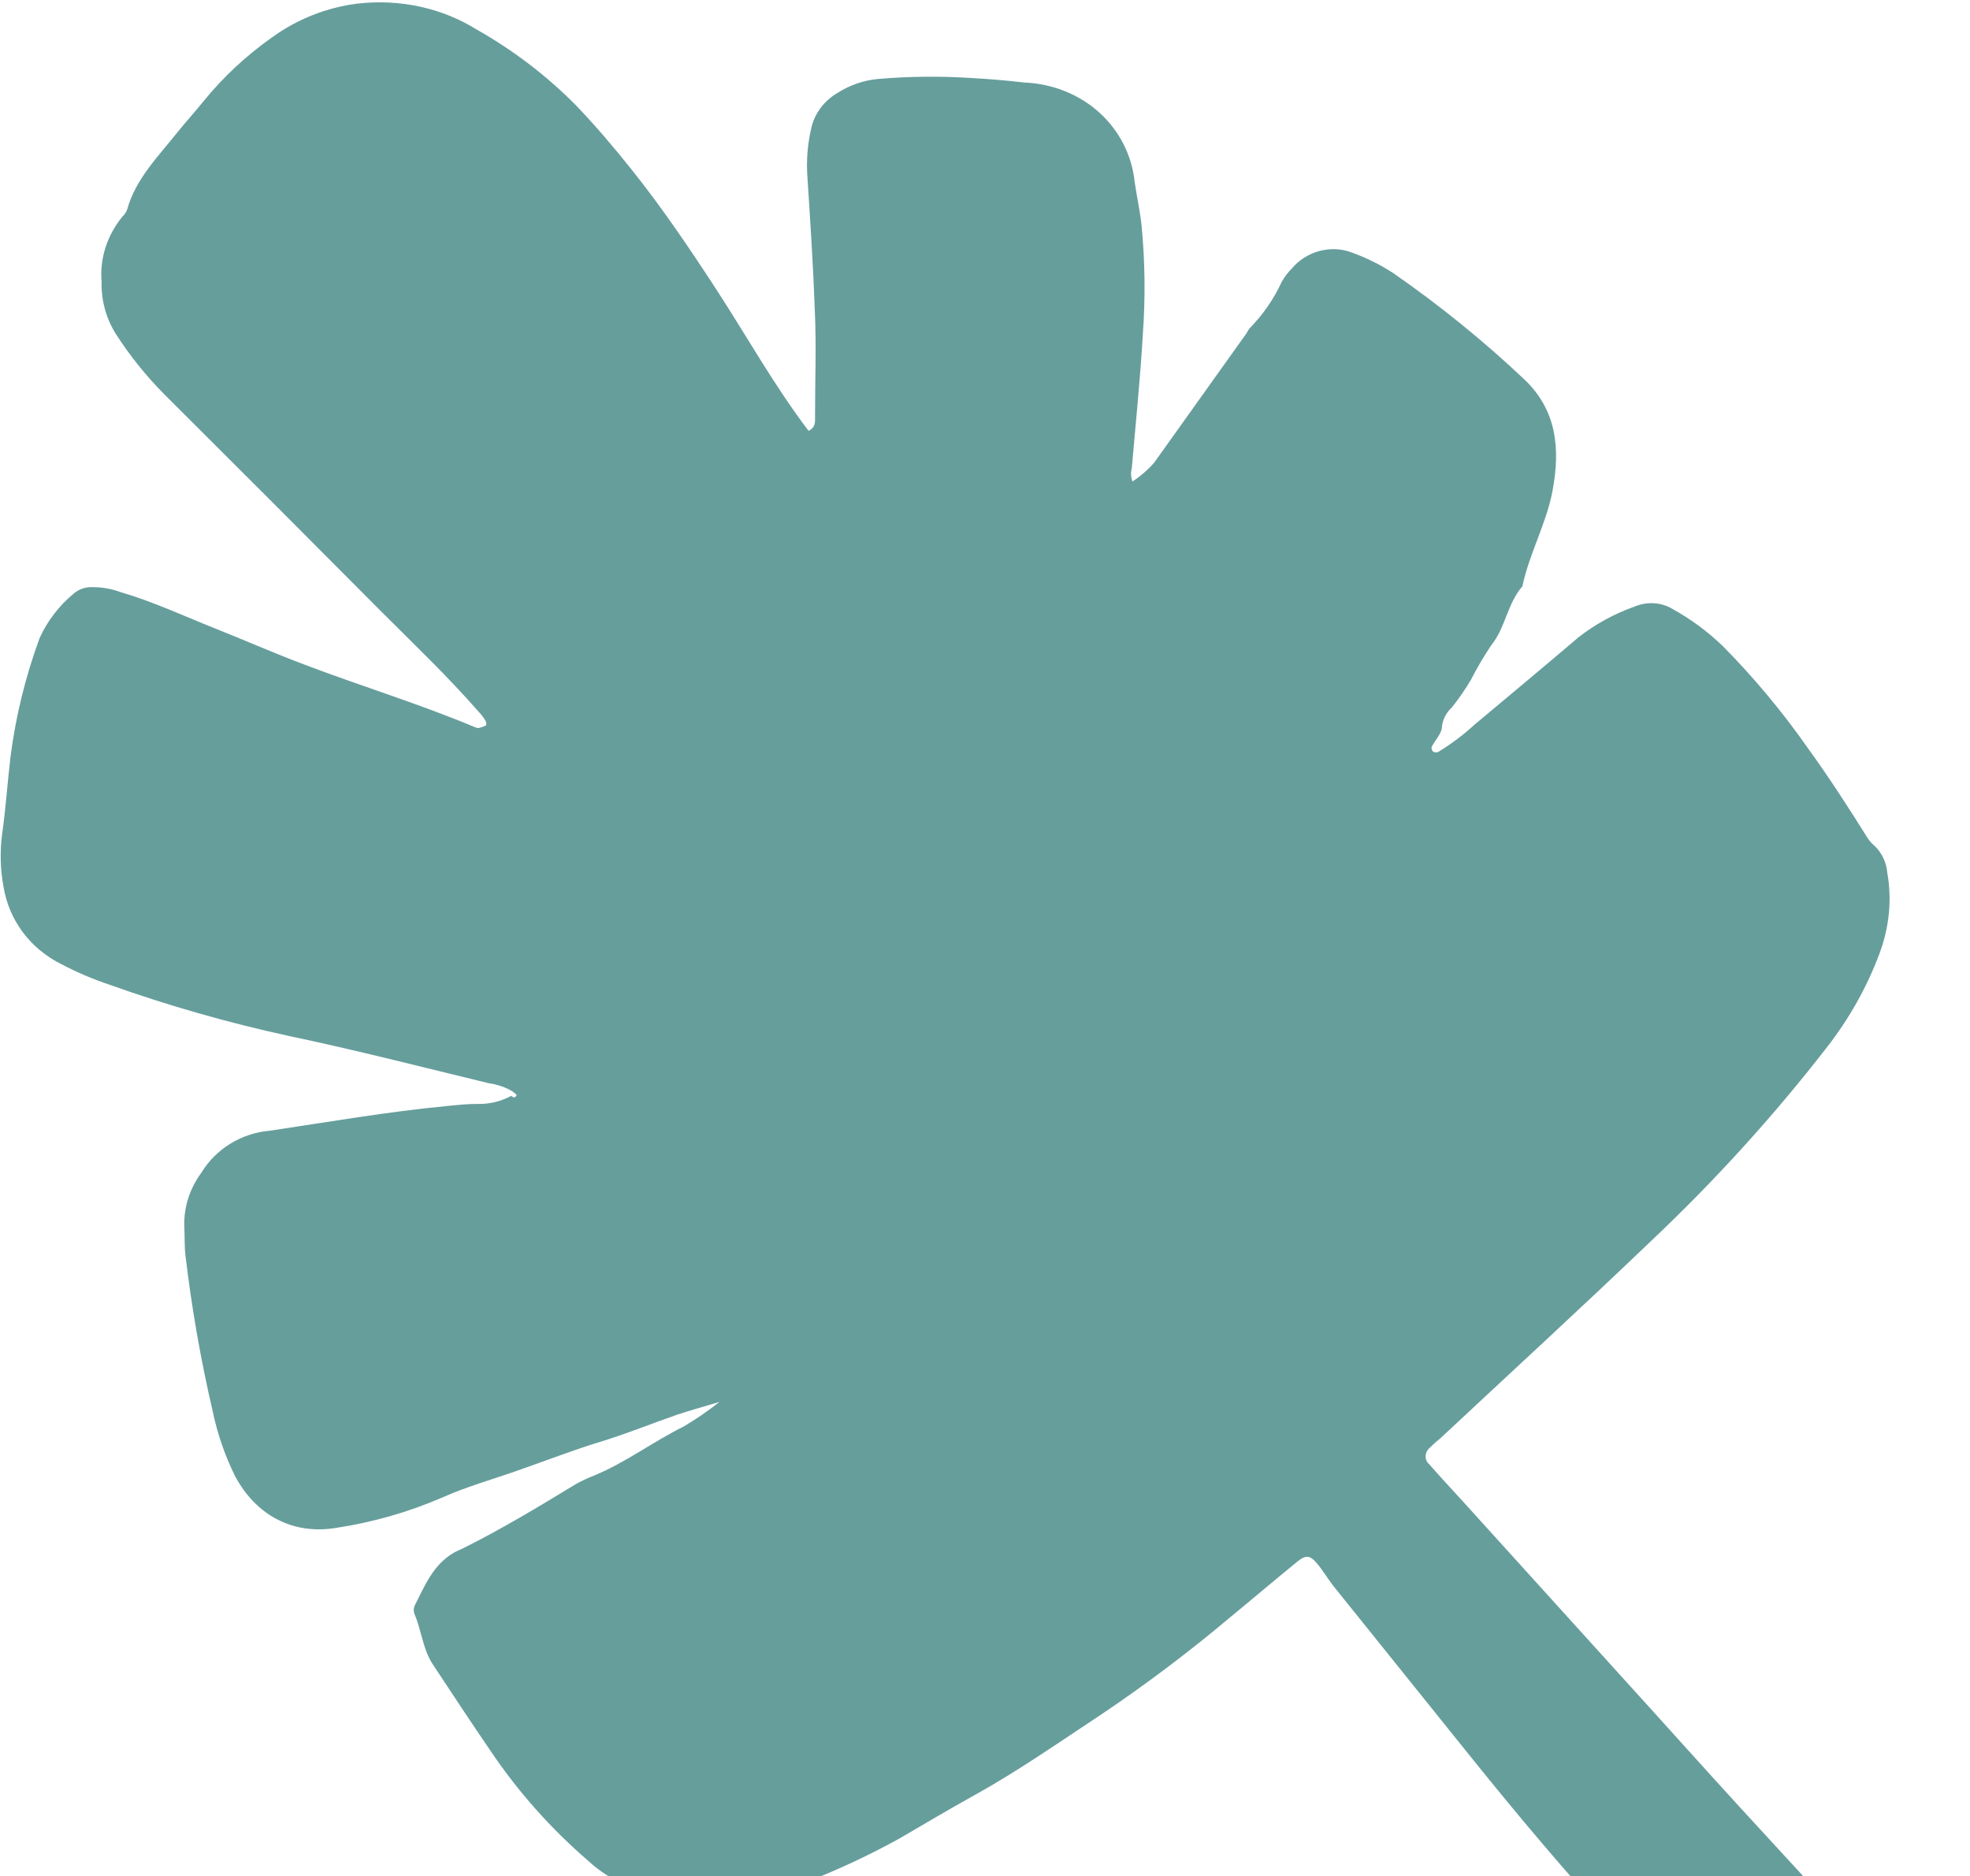
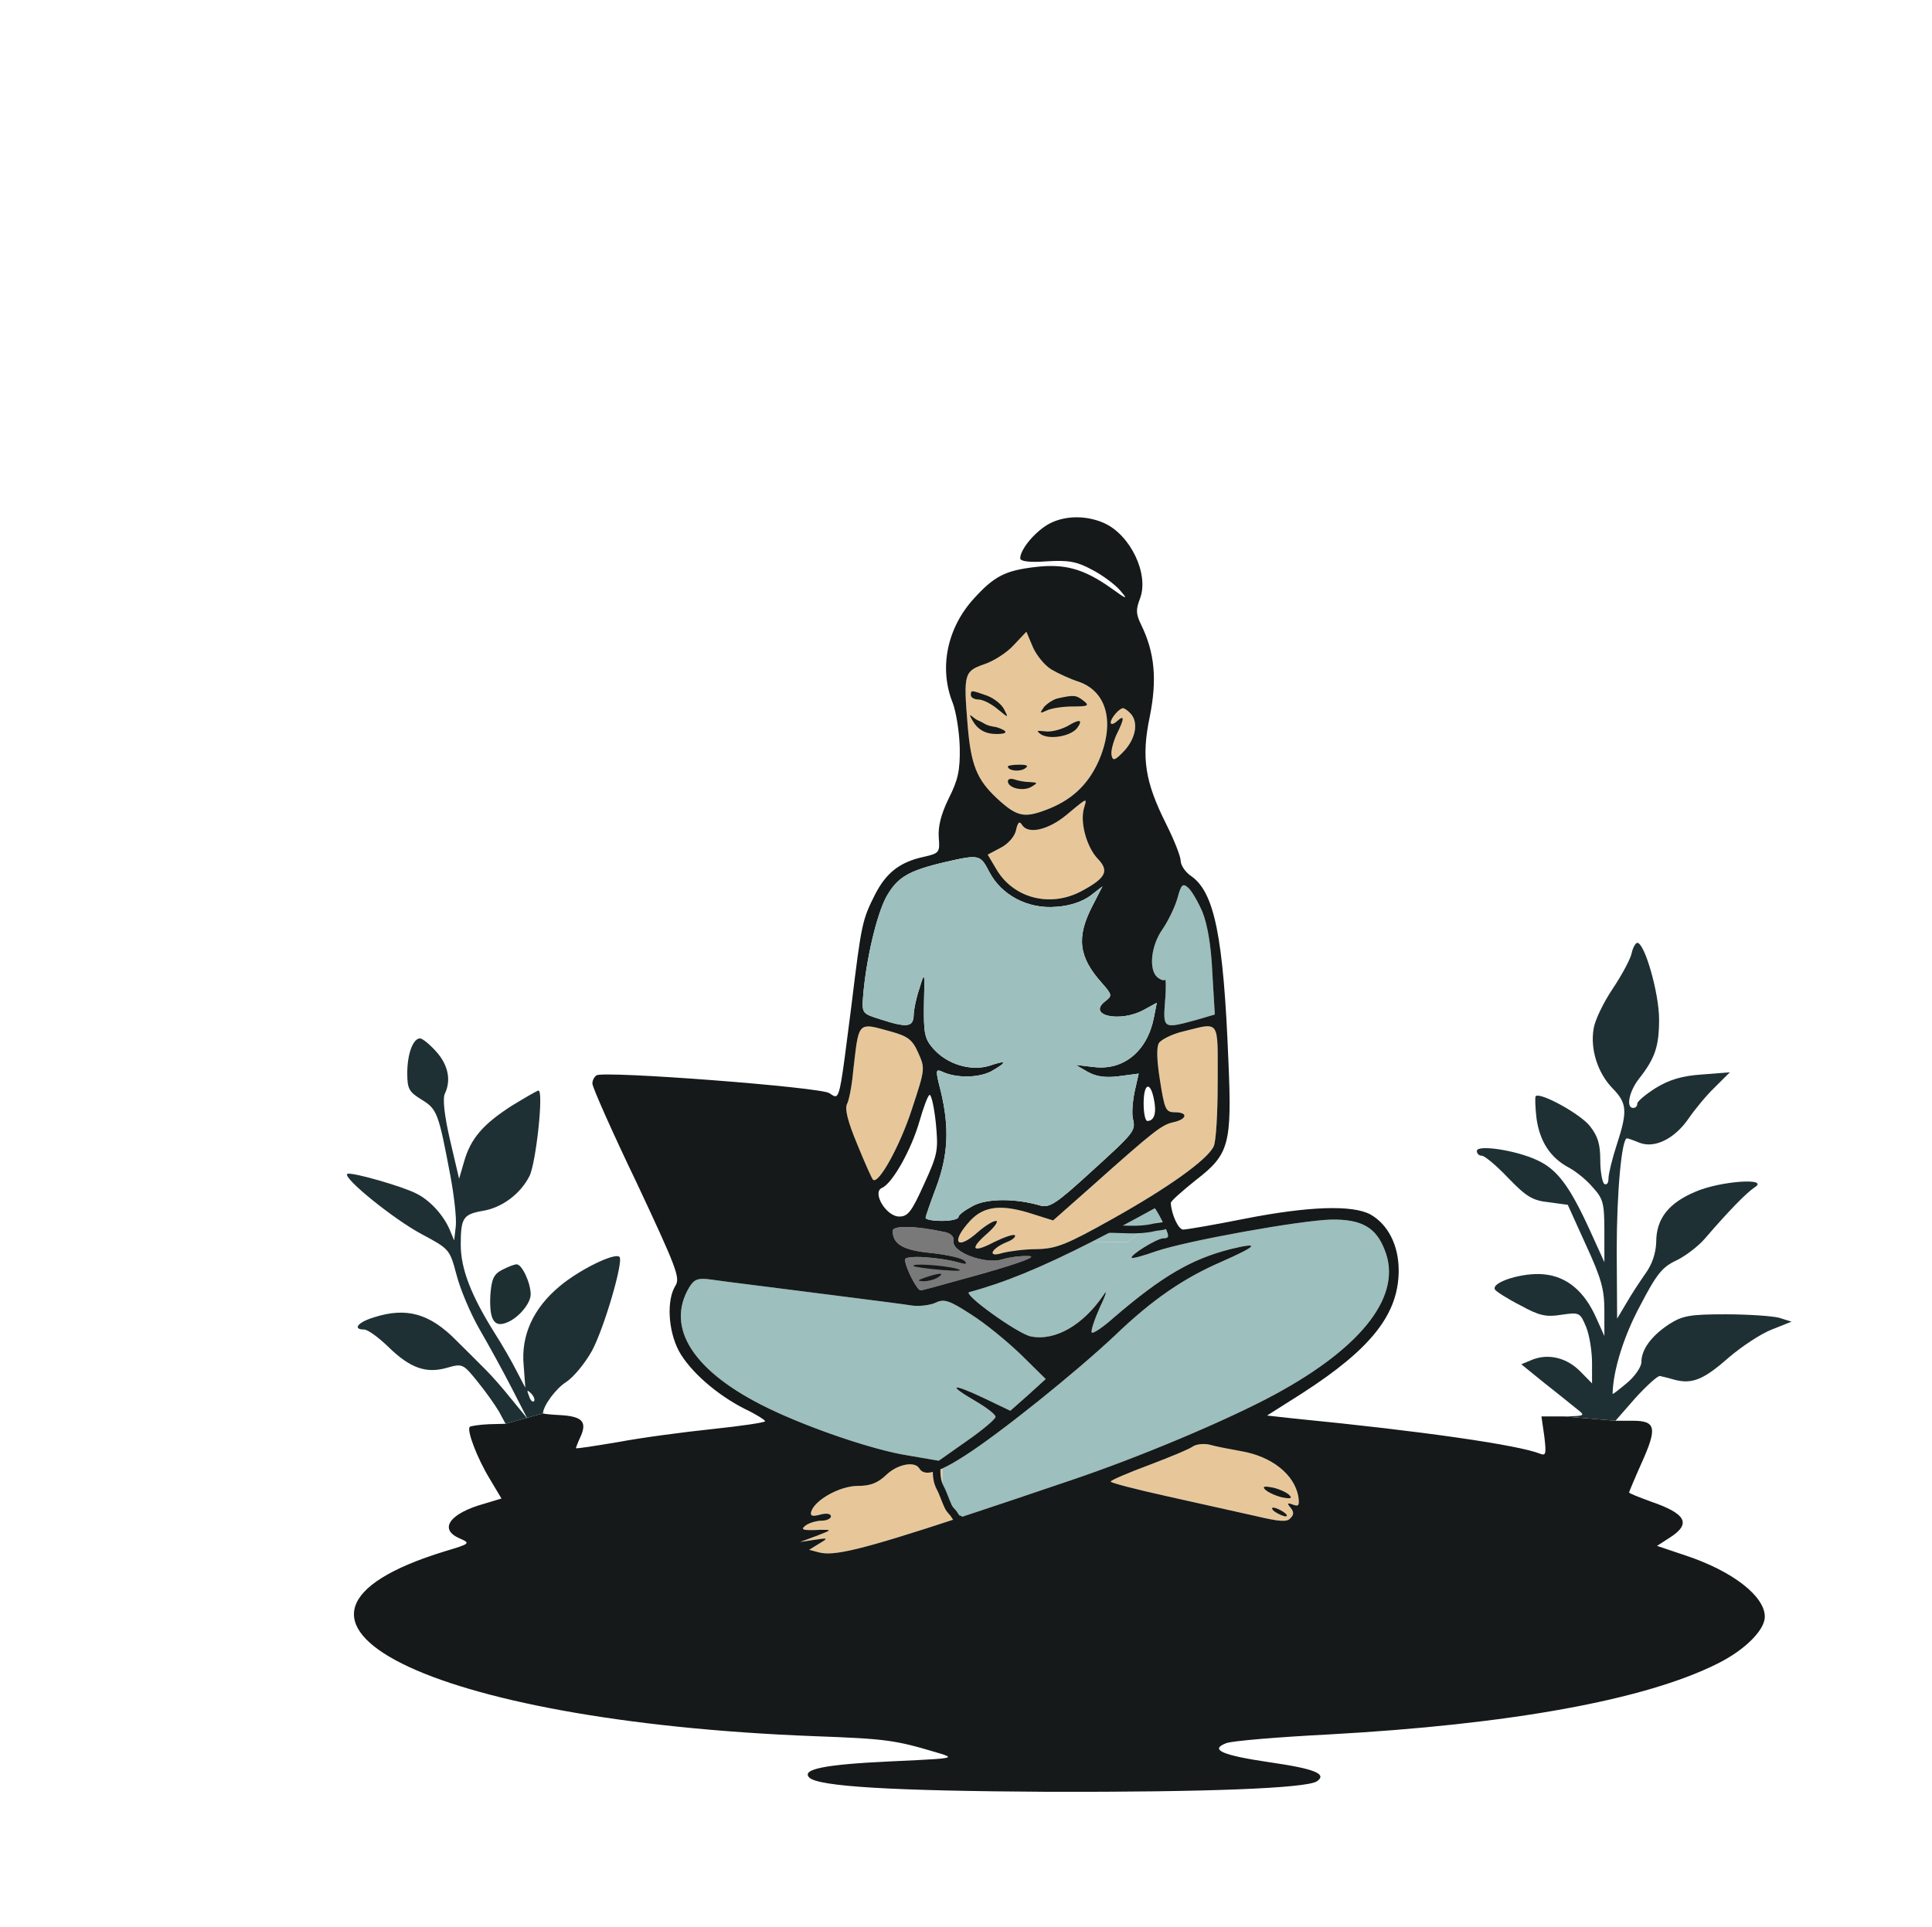
- <svg xmlns="http://www.w3.org/2000/svg" width="691" height="658" viewBox="0 0 691 658" fill="none">
-   <path d="M179.819 382.89C177.298 381.41 174.472 380.431 171.498 380.009C148.1 374.359 124.812 368.343 101.238 363.403C79.877 358.746 58.929 352.759 38.523 345.481C32.609 343.51 26.899 341.072 21.451 338.191C16.065 335.509 11.448 331.668 7.944 326.951C4.441 322.235 2.139 316.765 1.213 310.949C0.121 305.019 -0.048 298.92 0.71 292.846C2.042 283.633 2.614 274.355 3.716 265.249C5.526 251.209 8.94 237.319 13.897 223.828C16.605 217.829 20.736 212.456 25.948 208.151C26.86 207.392 27.913 206.808 29.044 206.434C30.175 206.06 31.36 205.903 32.53 205.974C35.897 205.99 39.201 206.58 42.289 207.713C53.689 211.044 64.277 216.011 75.192 220.354C86.108 224.697 96.184 229.17 106.959 233.212C126.785 240.736 147.116 246.926 166.767 255.161C167.065 255.293 167.388 255.373 167.721 255.398C168.667 255.23 169.587 254.924 170.45 254.492C170.682 254.384 170.59 253.222 170.257 252.748C169.602 251.685 168.837 250.69 167.972 249.779C157.091 237.299 145.069 225.875 133.357 214.149C108.195 188.817 82.975 163.565 57.699 138.392C51.191 131.842 45.425 124.648 40.486 116.917C37.147 111.502 35.471 105.235 35.641 98.795C34.936 90.749 37.545 82.584 42.919 76.017C43.643 75.31 44.212 74.474 44.589 73.562C47.516 62.819 55.481 54.915 62.291 46.345C65.219 42.727 68.34 39.282 71.268 35.664C78.211 27.095 86.377 19.476 95.505 13.05C104.324 6.672 114.655 2.599 125.407 1.261C140.272 -0.431 155.016 2.776 167.176 10.346C180.11 17.66 191.868 26.646 202.139 37.065C209.064 44.316 215.434 51.825 221.527 59.464C232.201 72.827 241.773 86.965 251.088 101.275C261.937 117.909 271.551 135.276 283.613 151.134C286.202 149.928 285.874 147.776 285.886 145.989C285.874 133.892 286.365 121.664 285.832 109.653C285.273 93.724 284.237 77.86 283.202 61.996C282.793 56.31 283.256 50.553 284.577 44.904C285.132 42.402 286.235 40.013 287.81 37.896C289.385 35.78 291.397 33.984 293.712 32.629C298.023 29.86 302.948 28.161 308.012 27.693C318.743 26.788 329.486 26.668 340.146 27.333C346.495 27.675 352.812 28.188 359.183 28.939C369.155 29.346 378.48 33.062 385.563 39.45C392.647 45.839 397.049 54.504 398.018 63.964C398.73 68.872 399.859 73.951 400.406 78.988C401.634 91.629 401.79 104.399 400.873 117.175C399.962 132.847 398.349 148.583 396.987 164.254C396.569 165.819 396.658 167.441 397.241 168.903C400.059 167.051 402.609 164.839 404.815 162.335L437.256 116.878C437.545 116.277 437.902 115.707 438.32 115.177C443.023 110.374 446.834 104.854 449.575 98.876C450.509 97.202 451.681 95.651 453.054 94.268C455.545 91.278 458.951 89.098 462.751 88.066C466.55 87.034 470.531 87.204 474.082 88.553C479.269 90.418 484.182 92.857 488.725 95.822C505.101 107.186 520.53 119.71 534.892 133.298C546.157 144.185 547.286 157.595 544.569 172.17C542.433 183.644 536.387 194.216 534.006 205.648C528.634 211.871 528.118 220.18 522.965 226.512C520.385 230.379 518.039 234.377 515.94 238.483C513.941 241.866 511.696 245.119 509.222 248.216C507.233 250.049 506.001 252.494 505.773 255.063C505.665 257.367 503.398 259.628 502.185 261.975C502.113 262.267 502.114 262.568 502.188 262.852C502.262 263.137 502.406 263.397 502.61 263.611C502.856 263.79 503.149 263.904 503.462 263.942C503.775 263.979 504.097 263.939 504.398 263.825C509.013 261.026 513.33 257.785 517.279 254.154C529.423 243.988 541.587 233.865 553.67 223.569C559.551 218.983 566.158 215.353 573.205 212.84C575.396 211.903 577.765 211.483 580.104 211.617C582.443 211.751 584.68 212.435 586.618 213.608C593.146 217.22 599.119 221.637 604.394 226.753C615.337 237.841 625.292 249.792 634.164 262.493C641.593 272.757 648.442 283.345 655.125 294.061C655.827 295.108 656.682 296.049 657.667 296.858C660.174 299.339 661.692 302.597 661.98 306.112C663.658 315.538 662.706 325.355 659.216 334.593C654.845 346.303 648.62 357.39 640.767 367.45C622.104 391.513 601.513 414.199 579.195 435.286C554.922 458.546 530.044 481.354 505.471 504.334C504.192 505.454 502.873 506.488 501.701 507.715C501.221 508.08 500.825 508.536 500.541 509.052C500.257 509.569 500.092 510.133 500.057 510.703C500.023 511.274 500.12 511.838 500.341 512.356C500.563 512.874 500.903 513.332 501.339 513.7C505.312 518.24 509.45 522.651 513.496 527.105C532.499 548.076 551.481 569.04 570.441 589.997C583.828 604.715 597.264 619.776 610.784 634.537C634.604 660.529 658.563 686.456 682.429 712.427C683.533 713.589 684.519 714.858 685.637 716.171C689.942 720.818 693.677 725.574 687.844 732.013C687.651 740.171 681.777 743.747 674.821 746.57C670.521 748.574 666.175 750.6 661.876 752.604C658.175 754.392 654.07 755.148 650.054 754.779C646.039 754.411 642.284 752.934 639.242 750.527C635.592 747.922 632.13 745.09 628.876 742.05C615.369 728.122 601.965 714.094 588.664 699.965C578.671 689.271 568.89 678.427 559.154 667.561C543.45 650.046 528.451 631.993 513.802 613.725C498.528 594.717 483.211 575.66 467.852 556.552C465.688 553.841 463.972 550.763 461.689 548.16C459.407 545.556 457.95 545.45 454.977 547.884C447.144 554.259 439.411 560.85 431.598 567.268C417.147 579.44 402.021 590.846 386.295 601.43C371.613 611.102 357.245 621.205 341.725 629.801C332.779 634.756 323.975 640.013 315.387 645.011C304.673 650.922 293.564 656.1 282.148 660.504C274.482 664.228 266.139 666.327 257.72 666.651C247.06 666.428 236.491 665.324 226.131 663.351C218.709 661.565 211.978 658.001 206.556 652.985C193.208 641.509 181.543 628.371 171.844 613.888C165.092 603.99 158.439 593.94 151.871 583.955C148.305 578.597 147.869 571.989 145.326 566.049C145.015 565.158 145.055 564.173 145.438 563.272C148.98 556.382 151.863 548.804 159.534 544.495C160.458 544.064 161.383 543.633 162.307 543.202C176.016 536.393 189.183 528.422 202.026 520.602C204.095 519.455 206.243 518.453 208.452 517.607C219.491 513.038 229.041 505.758 239.831 500.414C244.202 497.823 248.389 494.943 252.359 491.798C245.948 493.738 241.585 494.881 237.316 496.347C228.362 499.472 219.517 503.072 210.495 505.81C201.473 508.548 191.12 512.535 181.683 515.833C172.842 518.959 163.72 521.481 155.014 525.382C143.158 530.488 130.712 534.051 118.025 535.969C102.37 538.603 89.534 531.225 82.38 517.689C78.861 510.527 76.255 502.95 74.615 495.112C70.449 477.217 67.272 459.077 65.096 440.764C64.616 437.32 64.864 433.746 64.635 430.237C64.425 423.56 66.562 416.885 70.707 411.27C73.207 407.185 76.705 403.708 80.883 401.156C85.061 398.605 89.786 397.06 94.625 396.664C115.301 393.576 135.916 389.993 156.71 388.003C160.421 387.635 164.113 387.224 167.621 387.265C171.655 387.361 175.699 386.383 179.303 384.44C180.041 384.934 180.732 385.451 181.215 384.073L179.819 382.89Z" fill="#669E9C" />
+ <svg xmlns="http://www.w3.org/2000/svg" width="765" height="763" viewBox="0 0 765 763" fill="none">
+   <path d="M476.129 361.176C478.084 366.166 479.55 374.253 480.039 385.265L481.016 401.784L473.36 404.021C460.655 407.462 460.492 407.462 461.306 396.622C461.795 391.46 461.632 387.502 461.306 388.019C460.818 388.535 459.514 388.019 458.211 386.986C454.791 383.889 455.768 374.597 460.166 368.23C462.446 364.961 465.216 359.283 466.193 355.841C467.659 350.335 468.311 349.647 470.428 351.54C471.731 352.572 474.338 357.046 476.129 361.176Z" fill="#9DBFBE" />
+   <path d="M416.348 265.16C418.955 266.709 423.841 268.946 427.099 269.978C438.502 273.936 441.596 286.497 434.918 301.639C430.683 310.931 424.167 317.126 413.742 320.911C405.435 324.008 402.503 323.32 394.847 316.265C386.702 308.694 384.422 302.844 383.119 286.841C381.49 266.881 381.816 265.849 389.634 263.096C393.381 261.891 398.756 258.45 401.362 255.524L406.412 250.19L409.018 256.385C410.484 259.654 413.742 263.612 416.348 265.16Z" fill="#E7C79A" />
+   <path d="M429.217 320.051C427.588 325.557 430.194 335.193 434.429 339.839C439.316 344.829 438.176 347.582 428.239 352.916C415.697 359.627 401.037 355.669 394.358 343.969L391.1 338.462L396.313 335.709C399.245 334.161 401.851 331.235 402.34 328.654C402.991 325.729 403.643 325.041 404.62 326.589C406.901 330.547 414.882 328.826 422.212 322.804C422.556 322.518 422.884 322.244 423.2 321.981C427.671 318.254 429.393 316.818 429.787 317.152C430.034 317.361 429.759 318.265 429.313 319.735C429.281 319.838 429.249 319.943 429.217 320.051Z" fill="#E7C79A" />
+   <path d="M447.623 282.539C450.881 285.981 449.741 292.347 445.18 297.338C441.434 301.295 440.619 301.467 440.13 299.058C439.805 297.51 440.782 293.896 442.085 290.971C445.343 284.432 445.343 282.884 442.248 285.637C440.945 286.841 439.805 287.013 439.805 286.153C439.805 284.432 443.225 280.475 444.691 280.475C445.18 280.475 446.483 281.335 447.623 282.539Z" fill="#E7C79A" />
+   <path d="M491.441 574.715C503.495 576.78 512.454 583.835 514.083 592.61C514.572 596.224 514.246 596.74 511.965 595.879C509.685 595.019 509.522 595.363 510.988 597.084C512.291 598.633 512.454 599.837 510.988 601.214C509.685 602.934 506.427 602.59 496.979 600.353C493.821 599.638 488.787 598.52 483.08 597.252C483.075 597.251 483.07 597.249 483.065 597.248C476.415 595.771 468.855 594.091 462.284 592.61C449.904 589.857 439.805 587.276 439.805 586.76C439.805 586.244 446.646 583.318 454.953 580.221C463.098 577.124 471.08 573.854 472.383 572.822C473.686 571.962 476.618 571.618 478.898 572.134C481.179 572.822 486.717 573.854 491.441 574.715Z" fill="#E7C79A" />
+   <path d="M482.156 428.627C482.156 441.016 481.505 452.373 480.527 454.094C477.921 459.428 462.446 470.44 440.619 482.657C422.212 492.981 418.303 494.53 410.484 494.702C405.598 494.702 399.408 495.562 396.802 496.251C390.775 498.144 392.404 494.53 398.593 491.949C400.874 491.089 402.34 489.884 401.851 489.196C401.362 488.68 397.779 489.884 393.87 491.777C385.073 496.423 383.607 494.874 390.937 488.508C394.032 485.754 395.498 483.518 394.358 483.518C393.218 483.518 390.123 485.41 387.354 487.819C378.721 495.562 376.277 491.949 384.259 483.345C389.797 477.495 396.802 476.807 409.344 480.937L417 483.345L431.986 470.096C457.234 447.555 460.003 445.49 464.564 444.458C470.102 443.253 470.591 440.5 465.216 440.5C461.632 440.5 461.143 439.468 459.352 428.111C458.048 420.024 457.886 414.862 458.863 413.141C459.677 411.764 464.075 409.527 468.473 408.495C469.558 408.23 470.558 407.976 471.478 407.742C476.102 406.565 478.738 405.894 480.235 406.986C482.22 408.434 482.204 412.979 482.168 423.551C482.168 423.554 482.168 423.558 482.168 423.561C482.162 425.116 482.156 426.802 482.156 428.627Z" fill="#E7C79A" />
+   <path d="M352.658 408.495C359.5 410.388 361.291 411.764 363.572 416.926C366.341 423.121 366.341 423.293 361.129 439.123C356.405 453.749 347.771 469.408 345.654 467.171C345.165 466.655 342.396 460.46 339.464 453.233C335.718 444.286 334.414 439.123 335.392 437.231C336.206 435.682 337.346 429.832 337.835 424.153C337.927 423.345 338.015 422.571 338.099 421.83C339.15 412.534 339.62 408.371 341.703 407.025C343.392 405.933 346.143 406.694 351.123 408.072C351.613 408.207 352.124 408.349 352.658 408.495Z" fill="#E7C79A" />
+   <path d="M374.323 487.991C376.603 488.508 377.906 489.884 377.58 491.605C376.929 495.907 389.96 500.725 396.639 498.832C399.245 497.971 404.132 497.283 407.227 497.455C410.973 497.455 404.946 499.864 389.309 504.338C387.823 504.75 386.363 505.155 384.941 505.55C373.888 508.617 365.126 511.049 364.549 511.049C363.083 511.049 358.359 501.757 358.359 498.832C358.359 496.939 372.042 497.799 380.35 500.208C382.63 500.897 383.119 500.553 381.978 499.348C381.164 498.316 375.3 496.939 368.947 496.251C357.708 495.218 353.473 492.809 353.473 487.475C353.473 485.238 362.595 485.41 374.323 487.991Z" fill="#797979" />
+   <path d="M460.166 483.518C463.098 489.54 463.261 490.4 460.655 490.4C458.211 490.4 447.298 497.111 448.112 498.144C448.601 498.488 452.836 497.283 457.723 495.562C469.777 491.433 514.572 483.345 527.114 483.001C539.168 482.829 544.869 486.099 548.29 495.046C555.457 512.769 539.82 533.246 504.961 552.174C486.229 562.326 451.207 577.124 423.516 586.416C406.175 592.303 391.996 597.072 380.35 600.907L373.099 590.679V581.598C375.576 580.47 378.572 578.756 382.141 576.436C396.15 567.488 426.285 543.226 441.596 528.772C456.094 514.834 468.636 506.231 483.296 499.864C498.12 493.326 499.26 491.777 487.206 494.702C471.731 498.66 460.166 505.37 440.945 521.889C436.71 525.675 432.8 528.256 432.312 527.74C431.823 527.223 433.289 522.75 435.57 517.587C438.013 512.597 438.502 510.361 437.036 512.769C428.891 524.814 417.814 531.181 408.204 529.288C402.991 528.256 381.001 512.425 383.77 511.737C397.425 508.068 411.785 502.258 432.355 491.777L446.386 491.949C449.893 489.139 457.56 483.518 460.166 483.518Z" fill="#9DBFBE" />
+   <path d="M457.234 478.528C457.397 478.528 458.7 480.592 460.166 483.518C457.56 483.518 449.893 489.139 446.386 491.949L432.355 491.777C439.758 488.005 447.966 483.628 457.234 478.528Z" fill="#9DBFBE" />
+   <path d="M321.709 511.909C324.344 512.245 326.957 512.578 329.51 512.903C345.268 514.909 358.768 516.627 361.291 517.071C364.223 517.415 368.459 516.899 370.576 515.867C373.834 514.318 375.952 515.006 384.422 520.513C389.96 523.954 398.756 531.181 404.295 536.515L414.068 546.151L407.064 552.518L400.059 558.712L389.634 553.722C376.929 547.7 374.811 548.216 386.051 554.755C390.449 557.336 394.195 560.089 394.195 561.121C394.195 561.982 389.146 566.283 382.956 570.585L371.716 578.5L359.662 576.436C346.143 574.371 320.406 565.595 304.117 557.68C274.634 543.398 263.231 525.847 273.005 509.672C274.959 506.575 276.425 506.059 281.475 506.747C283.459 507.061 291.004 508.014 300.833 509.256C300.836 509.256 300.839 509.257 300.842 509.257C307.147 510.053 314.391 510.968 321.709 511.909Z" fill="#9DBFBE" />
+   <path d="M324.315 614.807L320.406 613.775L324.315 611.366C328.062 609.129 328.062 608.957 322.523 609.817L316.822 610.678L323.338 608.269C326.721 606.952 328.255 606.355 328.206 606.084C328.165 605.86 327.035 605.86 324.967 605.86C317.637 606.204 316.659 605.86 319.266 603.967C320.569 603.106 323.338 602.246 325.455 602.246C327.41 602.246 329.039 601.386 329.039 600.525C329.039 599.493 327.247 599.149 324.804 599.837C321.546 600.697 320.732 600.353 321.22 598.633C322.686 593.987 332.623 588.48 339.627 588.48C344.677 588.48 347.609 587.276 350.866 584.179C355.264 579.877 362.269 578.5 364.061 581.598C365.356 583.765 368.227 583.815 373.099 581.598V590.679L380.35 600.907C339.918 614.22 330.006 616.277 324.315 614.807Z" fill="#E7C79A" />
+   <path fill-rule="evenodd" clip-rule="evenodd" d="M403.969 221.11C403.969 217.841 409.018 211.474 414.394 208.033C420.421 204.247 429.543 203.731 437.198 207.173C447.623 211.819 455.116 227.477 451.37 237.113C449.741 241.415 449.741 243.135 451.859 247.437C457.234 258.45 458.211 269.118 455.279 283.744C451.859 300.091 453.325 309.554 461.795 326.417C464.89 332.612 467.496 339.151 467.496 340.871C467.496 342.592 469.288 345.345 471.568 346.894C480.853 353.26 484.437 370.812 486.391 419.852C487.857 453.233 486.717 457.191 473.523 467.343C467.985 471.817 463.424 475.774 463.587 476.463C463.912 481.281 466.682 486.959 468.473 486.959C469.777 486.959 480.853 485.066 492.907 482.657C518.318 477.667 535.422 477.151 542.589 480.937C549.593 484.894 553.828 493.153 553.828 503.134C553.828 520.341 543.077 534.106 515.549 551.829L501.703 560.605L512.617 561.81C563.439 566.8 601.392 572.306 609.863 575.747C612.143 576.608 612.306 575.747 611.491 568.864L610.351 560.949H619.147L639.671 562.67H646.513C655.635 562.67 656.286 565.423 650.097 579.189C647.327 585.383 645.047 590.889 645.047 591.062C645.047 591.406 648.956 592.954 653.68 594.675C667.689 599.493 669.806 603.451 661.173 608.957L656.123 612.226L667.363 616.012C686.095 622.206 698.801 632.186 698.801 640.274C698.801 645.608 690.819 653.523 680.068 658.857C651.237 673.311 597.809 682.947 526.137 686.905C505.938 687.937 487.695 689.486 485.577 690.346C478.736 692.927 483.948 695.164 502.68 697.917C520.598 700.498 525.648 702.563 521.413 705.488C517.015 708.241 477.595 709.79 414.557 709.618C353.636 709.274 323.827 707.553 320.406 703.94C317.311 700.67 326.596 698.778 352.658 697.573C369.307 696.804 375.321 696.526 375.369 695.797C375.397 695.385 373.518 694.83 370.576 693.96C354.45 689.142 350.703 688.625 322.523 687.593C169.569 681.743 88.45 641.134 176.411 614.291C186.184 611.366 186.347 611.194 182.112 609.301C173.478 605.687 178.039 599.321 191.722 595.535L198.564 593.47L193.84 585.555C188.953 577.468 184.718 566.455 186.021 565.079C186.51 564.735 189.768 564.219 193.514 564.046L200.193 563.874L208.598 561.533L208.826 561.81L208.673 561.512L215.016 559.745C215.016 559.917 218.111 560.261 221.857 560.433C230.49 560.949 232.445 563.014 230.002 568.692C228.861 571.101 228.047 573.338 228.047 573.51C228.047 573.854 235.54 572.65 244.825 571.101C253.946 569.381 270.724 567.144 282.289 565.939C293.692 564.735 302.977 563.358 302.977 562.842C302.814 562.326 299.393 560.089 294.995 558.024C283.755 552.346 273.168 543.054 268.77 534.967C264.534 526.879 263.883 514.834 267.466 509.156C269.421 506.059 267.792 501.929 252.155 468.547C242.381 448.243 234.562 430.52 234.562 429.143C234.562 427.939 235.214 426.562 236.191 425.874C239.123 423.981 324.804 430.52 328.387 432.929C328.49 432.996 328.59 433.062 328.687 433.126C328.759 433.174 328.828 433.221 328.897 433.266C329.729 433.824 330.361 434.247 330.897 434.137C332.591 433.79 333.316 428.108 336.337 404.449C336.601 402.382 336.882 400.177 337.184 397.827C341.093 365.821 341.419 364.273 346.468 354.293C350.866 345.689 356.242 341.387 365.852 339.323C371.879 337.946 372.205 337.602 371.716 331.752C371.391 327.45 372.531 322.632 375.626 316.265C379.372 308.866 380.187 305.081 380.024 295.961C379.861 289.766 378.558 281.851 377.255 278.41C371.716 264.644 374.974 248.642 385.725 236.941C393.707 228.165 398.105 225.928 409.996 224.552C421.561 223.175 429.054 225.24 439.805 232.811C446.483 237.629 446.809 237.629 443.388 233.671C441.434 231.435 436.384 227.649 432.312 225.584C426.285 222.315 422.864 221.799 414.394 222.315C407.715 222.831 403.969 222.315 403.969 221.11ZM416.348 265.16C418.955 266.709 423.841 268.946 427.099 269.978C438.502 273.936 441.596 286.497 434.918 301.639C430.683 310.931 424.167 317.126 413.742 320.911C405.435 324.008 402.503 323.32 394.847 316.265C386.702 308.694 384.422 302.844 383.119 286.841C381.49 266.881 381.816 265.849 389.634 263.096C393.381 261.891 398.756 258.45 401.362 255.524L406.412 250.19L409.018 256.385C410.484 259.654 413.742 263.612 416.348 265.16ZM447.623 282.539C450.881 285.981 449.741 292.347 445.18 297.338C441.434 301.295 440.619 301.467 440.13 299.058C439.805 297.51 440.782 293.896 442.085 290.971C445.343 284.432 445.343 282.884 442.248 285.637C440.945 286.841 439.805 287.013 439.805 286.153C439.805 284.432 443.225 280.475 444.691 280.475C445.18 280.475 446.483 281.335 447.623 282.539ZM429.217 320.051C427.588 325.557 430.194 335.193 434.429 339.839C439.316 344.829 438.176 347.582 428.239 352.916C415.697 359.627 401.037 355.669 394.358 343.969L391.1 338.462L396.313 335.709C399.245 334.161 401.851 331.235 402.34 328.654C402.991 325.729 403.643 325.041 404.62 326.589C406.901 330.547 414.882 328.826 422.212 322.804C422.556 322.518 422.884 322.244 423.2 321.981C427.671 318.254 429.393 316.818 429.787 317.152C430.034 317.361 429.759 318.265 429.313 319.735L429.217 320.051ZM391.752 345.345C396.476 354.465 407.064 360.143 418.303 359.111C423.678 358.767 428.565 357.046 431.66 354.809L436.547 351.023L432.475 358.939C426.122 371.328 427.099 379.071 436.384 389.395C440.456 394.041 440.456 394.385 437.524 396.622C430.357 402.3 443.714 405.054 452.999 399.891L458.048 397.138L456.908 402.989C454.302 416.238 445.017 423.981 433.289 422.605L425.959 421.744L430.683 424.497C434.103 426.39 437.687 426.906 443.062 426.218L450.881 425.186L449.252 432.413C448.438 436.37 448.112 441.188 448.601 443.081C449.741 447.899 449.252 448.415 431.66 464.418C418.466 476.463 415.697 478.355 412.113 477.495C402.177 474.57 391.1 474.57 385.399 477.495C382.141 479.216 379.535 481.109 379.535 481.969C379.535 482.829 376.603 483.518 373.02 483.518C369.436 483.518 366.504 483.001 366.504 482.313C366.504 481.797 368.459 476.119 370.739 470.096C375.463 457.363 375.952 446.522 372.531 432.241C370.413 423.981 370.413 423.293 372.857 424.325C378.558 427.079 387.354 426.906 392.403 424.325C399.082 420.54 398.756 419.679 391.752 422.088C384.422 424.325 375.137 421.572 369.599 415.378C366.178 411.42 365.689 409.527 365.852 397.827C366.178 384.577 366.178 384.577 364.061 391.46C362.757 395.245 361.78 400.063 361.78 402.128C361.617 406.774 359.174 407.118 348.586 403.677C341.419 401.44 341.256 401.268 341.745 394.729C342.885 380.103 347.12 362.38 350.866 355.325C355.264 347.41 359.662 344.829 374.323 341.387C387.843 338.29 388.168 338.462 391.752 345.345ZM476.129 361.176C478.084 366.166 479.55 374.253 480.039 385.265L481.016 401.784L473.36 404.021C460.655 407.462 460.492 407.462 461.306 396.622C461.795 391.46 461.632 387.502 461.306 388.019C460.818 388.535 459.514 388.019 458.211 386.986C454.791 383.889 455.768 374.597 460.166 368.23C462.446 364.961 465.216 359.283 466.193 355.841C467.659 350.335 468.311 349.647 470.428 351.54C471.731 352.572 474.338 357.046 476.129 361.176ZM352.658 408.495C359.5 410.388 361.291 411.764 363.572 416.926C366.341 423.121 366.341 423.293 361.129 439.123C356.405 453.749 347.771 469.408 345.654 467.171C345.165 466.655 342.396 460.46 339.464 453.233C335.718 444.286 334.414 439.123 335.392 437.231C336.206 435.682 337.346 429.832 337.835 424.153C337.927 423.345 338.015 422.571 338.099 421.83C339.15 412.534 339.62 408.371 341.703 407.025C343.392 405.933 346.143 406.694 351.123 408.072C351.613 408.207 352.124 408.349 352.658 408.495ZM482.156 428.627C482.156 441.016 481.505 452.373 480.527 454.094C477.921 459.428 462.446 470.44 440.619 482.657C422.212 492.981 418.303 494.53 410.484 494.702C405.598 494.702 399.408 495.562 396.802 496.251C390.775 498.144 392.404 494.53 398.593 491.949C400.874 491.089 402.34 489.884 401.851 489.196C401.362 488.68 397.779 489.884 393.87 491.777C385.073 496.423 383.607 494.874 390.937 488.508C394.032 485.754 395.498 483.518 394.358 483.518C393.218 483.518 390.123 485.41 387.354 487.819C378.721 495.562 376.277 491.949 384.259 483.345C389.797 477.495 396.802 476.807 409.344 480.937L417 483.345L431.986 470.096C457.234 447.555 460.003 445.49 464.564 444.458C470.102 443.253 470.591 440.5 465.216 440.5C461.632 440.5 461.143 439.468 459.352 428.111C458.048 420.024 457.886 414.862 458.863 413.141C459.677 411.764 464.075 409.527 468.473 408.495C469.558 408.23 470.558 407.976 471.478 407.742C476.102 406.565 478.738 405.894 480.235 406.986C482.22 408.434 482.204 412.979 482.168 423.551L482.168 423.561C482.162 425.116 482.156 426.802 482.156 428.627ZM456.908 435.338C458.048 440.672 457.071 443.941 454.302 443.941C453.487 443.941 452.836 440.844 452.836 437.059C452.836 428.971 455.442 427.939 456.908 435.338ZM370.576 444.974C371.553 455.47 371.391 457.019 365.852 469.064C360.966 479.904 359.5 481.797 356.079 481.797C350.866 481.797 345.165 472.161 349.237 470.44C353.31 468.72 360.803 455.47 364.061 444.113C365.689 438.435 367.481 433.617 368.133 433.617C368.784 433.617 369.925 438.607 370.576 444.974ZM460.166 483.518C463.098 489.54 463.261 490.4 460.655 490.4C458.211 490.4 447.298 497.111 448.112 498.144C448.601 498.488 452.836 497.283 457.723 495.562C469.777 491.433 514.572 483.345 527.114 483.001C539.168 482.829 544.869 486.099 548.29 495.046C555.457 512.769 539.82 533.246 504.961 552.174C486.229 562.326 451.207 577.124 423.516 586.416C406.175 592.303 391.996 597.072 380.35 600.907C339.918 614.22 330.006 616.277 324.315 614.807L320.406 613.775L324.315 611.366C328.062 609.129 328.062 608.957 322.523 609.817L316.822 610.678L323.338 608.269C326.721 606.952 328.255 606.355 328.206 606.084C328.165 605.86 327.035 605.86 324.967 605.86C317.637 606.204 316.659 605.86 319.266 603.967C320.569 603.106 323.338 602.246 325.455 602.246C327.41 602.246 329.039 601.386 329.039 600.525C329.039 599.493 327.247 599.149 324.804 599.837C321.546 600.697 320.732 600.353 321.22 598.633C322.686 593.987 332.623 588.48 339.627 588.48C344.677 588.48 347.609 587.276 350.866 584.179C355.264 579.877 362.269 578.5 364.061 581.598C365.356 583.765 368.227 583.815 373.099 581.598C375.576 580.47 378.572 578.756 382.141 576.436C396.15 567.488 426.285 543.226 441.596 528.772C456.094 514.834 468.636 506.231 483.296 499.864C498.12 493.326 499.26 491.777 487.206 494.702C471.731 498.66 460.166 505.37 440.945 521.889C436.71 525.675 432.8 528.256 432.312 527.74C431.823 527.223 433.289 522.75 435.57 517.587C438.013 512.597 438.502 510.361 437.036 512.769C428.891 524.814 417.814 531.181 408.204 529.288C402.991 528.256 381.001 512.425 383.77 511.737C397.425 508.068 411.785 502.258 432.355 491.777C439.758 488.005 447.966 483.628 457.234 478.528C457.397 478.528 458.7 480.592 460.166 483.518ZM374.323 487.991C376.603 488.508 377.906 489.884 377.58 491.605C376.929 495.907 389.96 500.725 396.639 498.832C399.245 497.971 404.132 497.283 407.227 497.455C410.973 497.455 404.946 499.864 389.309 504.338C387.823 504.75 386.363 505.155 384.941 505.55C373.888 508.617 365.126 511.049 364.549 511.049C363.083 511.049 358.359 501.757 358.359 498.832C358.359 496.939 372.042 497.799 380.35 500.208C382.63 500.897 383.119 500.553 381.978 499.348C381.164 498.316 375.3 496.939 368.947 496.251C357.708 495.218 353.473 492.809 353.473 487.475C353.473 485.238 362.595 485.41 374.323 487.991ZM329.51 512.903C345.268 514.909 358.768 516.627 361.291 517.071C364.223 517.415 368.459 516.899 370.576 515.867C373.834 514.318 375.952 515.006 384.422 520.513C389.96 523.954 398.756 531.181 404.295 536.515L414.068 546.151L407.064 552.518L400.059 558.712L389.634 553.722C376.929 547.7 374.811 548.216 386.051 554.755C390.449 557.336 394.195 560.089 394.195 561.121C394.195 561.982 389.146 566.283 382.956 570.585L371.716 578.5L359.662 576.436C346.143 574.371 320.406 565.595 304.117 557.68C274.634 543.398 263.231 525.847 273.005 509.672C274.959 506.575 276.425 506.059 281.475 506.747C283.459 507.061 291.004 508.014 300.833 509.256L300.842 509.257C307.147 510.053 314.391 510.968 321.709 511.909C324.344 512.245 326.957 512.578 329.51 512.903ZM491.441 574.715C503.495 576.78 512.454 583.835 514.083 592.61C514.572 596.224 514.246 596.74 511.965 595.879C509.685 595.019 509.522 595.363 510.988 597.084C512.291 598.633 512.454 599.837 510.988 601.214C509.685 602.934 506.427 602.59 496.979 600.353C493.821 599.638 488.787 598.52 483.08 597.252L483.065 597.248C476.415 595.771 468.855 594.091 462.284 592.61C449.904 589.857 439.805 587.276 439.805 586.76C439.805 586.244 446.646 583.318 454.953 580.221C463.098 577.124 471.08 573.854 472.383 572.822C473.686 571.962 476.618 571.618 478.898 572.134C481.179 572.822 486.717 573.854 491.441 574.715Z" fill="#151919" />
+   <path d="M647.653 553.55L639.671 562.67L619.147 560.949L619.175 560.949C627.781 560.777 627.939 560.774 624.197 557.852C623.558 557.346 622.519 556.509 621.233 555.473C618.585 553.34 614.89 550.364 611.491 547.7L602.37 540.301L606.93 538.408C613.283 535.999 620.45 537.72 625.826 543.226L630.387 547.872V539.785C630.387 535.311 629.409 528.944 628.106 525.675C625.663 519.824 625.5 519.652 618.333 520.685C612.143 521.717 609.374 521.029 601.881 516.899C596.831 514.318 592.27 511.393 591.945 510.705C590.316 507.779 603.184 503.822 611.329 504.682C620.45 505.543 627.455 511.393 632.179 522.233L635.273 529.116V519.136C635.273 510.705 634.133 506.403 627.943 492.981L620.776 477.151L613.12 476.119C606.768 475.43 604.324 473.882 597.157 466.483C592.596 461.665 587.872 457.707 586.732 457.707C585.592 457.707 584.777 456.847 584.777 455.814C584.777 453.233 600.089 455.47 608.559 459.428C616.541 463.041 621.428 469.58 629.409 486.959L635.273 499.864V487.647C635.273 476.463 634.785 474.742 630.713 470.268C628.269 467.343 624.034 463.902 621.102 462.353C613.772 458.395 609.7 452.029 608.396 442.909C607.908 438.607 607.745 434.65 608.071 434.133C609.863 432.413 625.826 441.188 629.572 446.006C632.667 449.964 633.645 453.061 633.645 459.428C633.645 464.074 634.459 468.375 635.273 468.892C636.251 469.408 636.902 468.547 636.902 466.655C636.902 464.934 638.368 458.912 640.16 453.405C644.558 439.984 644.232 436.887 638.531 431.036C632.667 425.014 629.572 415.55 631.038 407.29C631.527 404.021 634.948 396.966 638.531 391.632C642.115 386.298 645.536 379.931 646.024 377.694C646.513 375.285 647.653 373.393 648.305 373.393C651.237 373.393 656.938 393.353 656.938 403.677C656.938 414.517 655.309 419.163 648.956 427.251C645.047 432.241 643.744 438.779 646.676 438.779C647.653 438.779 648.305 438.091 648.305 437.059C648.305 436.198 651.563 433.445 655.635 430.864C661.01 427.595 666.06 426.046 674.041 425.53L684.955 424.67L679.091 430.52C675.833 433.617 671.272 439.123 668.666 442.909C663.128 450.996 655.146 454.954 649.119 452.545C646.676 451.512 644.558 450.824 644.232 450.824C642.115 450.824 640.16 472.333 640.16 495.218L640.323 522.233L643.907 516.211C645.861 512.769 649.282 507.607 651.563 504.338C654.169 500.725 655.635 496.423 655.798 491.949C655.798 482.657 660.684 476.463 671.272 471.989C681.046 467.687 701.081 466.311 694.729 470.268C691.634 472.333 684.955 479.044 675.182 490.4C672.575 493.498 667.363 497.455 663.779 499.176C658.241 501.757 655.961 504.51 649.445 517.071C642.929 529.116 638.694 542.882 638.531 552.002C638.531 552.346 641.138 550.281 644.232 547.7C647.327 545.119 649.934 541.333 649.934 539.44C649.934 534.45 653.843 529.116 660.847 524.47C666.223 521.029 669.155 520.513 683.326 520.513C692.285 520.513 701.896 521.201 704.502 521.889L709.389 523.438L701.57 526.535C697.172 528.256 689.679 533.246 684.629 537.548C674.693 546.323 670.132 548.216 663.291 546.495C660.847 545.807 658.241 545.119 657.264 544.947C656.449 544.775 652.051 548.732 647.653 553.55Z" fill="#1E3034" />
+   <path fill-rule="evenodd" clip-rule="evenodd" d="M224.137 547.356C220.065 549.937 215.016 556.82 215.016 559.745L208.673 561.512L202.636 549.765C199.215 543.054 193.514 532.73 189.93 526.535C186.347 520.341 182.275 510.705 180.809 505.026C178.039 494.702 178.039 494.702 166.8 488.68C155.886 482.829 135.851 466.655 137.48 464.934C138.62 463.902 159.144 469.752 164.845 472.677C170.384 475.43 175.596 481.281 178.039 486.959L179.831 491.261L180.483 485.582C180.809 482.485 179.831 473.71 178.365 465.794C173.641 440.844 173.153 439.295 166.963 435.51C161.913 432.413 161.262 431.208 161.262 425.014C161.262 417.443 163.542 411.248 166.311 411.248C167.289 411.248 170.221 413.657 172.827 416.582C177.551 421.916 178.691 427.939 176.085 433.273C175.27 435.166 175.922 441.704 178.202 451.512L181.786 466.827L183.741 460.116C186.347 450.824 191.396 445.146 202.636 437.919C208.011 434.65 212.735 431.896 213.224 431.896C215.341 431.896 212.246 460.632 209.64 465.794C206.057 472.849 198.727 478.355 191.071 479.56C183.415 480.937 182.437 482.313 182.437 492.981C182.437 502.445 186.51 512.942 195.632 527.568C198.727 532.386 202.799 539.44 204.591 543.054L208.011 549.593L207.36 540.817C206.22 528.944 211.106 518.104 221.694 509.328C229.513 502.789 243.521 495.907 245.313 497.799C246.942 499.52 239.286 525.847 234.4 534.967C231.63 539.957 227.07 545.463 224.137 547.356ZM209.477 552.862C209.966 554.583 210.943 555.443 211.432 554.927C211.921 554.411 211.432 553.034 210.292 551.829C208.663 550.281 208.5 550.453 209.477 552.862Z" fill="#1E3034" />
+   <path d="M192.211 542.366C194.491 544.603 199.052 549.765 202.473 554.066L208.598 561.533L200.193 563.874L197.586 559.056C195.957 556.303 192.211 550.969 188.953 547.012C183.415 540.129 183.089 539.957 177.062 541.677C168.755 544.086 162.402 541.849 153.769 533.418C149.859 529.632 145.624 526.535 144.158 526.535C139.434 526.535 141.715 523.61 148.068 521.717C160.936 517.587 170.221 520.169 180.809 531.009C184.881 534.967 189.93 540.129 192.211 542.366Z" fill="#1E3034" />
+   <path d="M391.752 345.345C396.476 354.465 407.064 360.143 418.303 359.111C423.678 358.767 428.565 357.046 431.66 354.809L436.547 351.023L432.475 358.939C426.122 371.328 427.099 379.071 436.384 389.395C440.456 394.041 440.456 394.385 437.524 396.622C430.357 402.3 443.714 405.054 452.999 399.891L458.048 397.138L456.908 402.989C454.302 416.238 445.017 423.981 433.289 422.605L425.959 421.744L430.683 424.497C434.103 426.39 437.687 426.906 443.062 426.218L450.881 425.186L449.252 432.413C448.438 436.37 448.112 441.188 448.601 443.081C449.741 447.899 449.252 448.415 431.66 464.418C418.466 476.463 415.697 478.355 412.113 477.495C402.177 474.57 391.1 474.57 385.399 477.495C382.141 479.216 379.535 481.109 379.535 481.969C379.535 482.829 376.603 483.518 373.02 483.518C369.436 483.518 366.504 483.001 366.504 482.313C366.504 481.797 368.459 476.119 370.739 470.096C375.463 457.363 375.952 446.522 372.531 432.241C370.413 423.981 370.413 423.293 372.857 424.325C378.558 427.079 387.354 426.906 392.403 424.325C399.082 420.54 398.756 419.679 391.752 422.088C384.422 424.325 375.137 421.572 369.599 415.378C366.178 411.42 365.689 409.527 365.852 397.827C366.178 384.577 366.178 384.577 364.061 391.46C362.757 395.245 361.78 400.063 361.78 402.128C361.617 406.774 359.174 407.118 348.586 403.677C341.419 401.44 341.256 401.268 341.745 394.729C342.885 380.103 347.12 362.38 350.866 355.325C355.264 347.41 359.662 344.829 374.323 341.387C387.843 338.29 388.168 338.462 391.752 345.345Z" fill="#9DBFBE" />
+   <path d="M384.422 275.312C384.422 276.173 385.725 277.033 387.517 277.033C389.146 277.033 392.566 278.754 395.01 280.819C399.408 284.432 399.408 284.432 397.616 280.991C396.639 278.926 393.544 276.517 390.775 275.485C384.422 273.248 384.422 273.248 384.422 275.312Z" fill="#151919" />
+   <path d="M419.118 276.517C417.163 276.861 414.72 278.582 413.416 279.958C411.625 282.539 411.625 282.712 414.557 281.335C416.348 280.475 420.909 279.786 424.819 279.786C430.846 279.786 431.497 279.442 429.054 277.549C426.122 275.313 425.47 275.14 419.118 276.517Z" fill="#151919" />
+   <path d="M385.004 285.224C387.089 288.904 390.014 290.693 394.671 290.693C399.172 290.693 399.338 289.544 394.671 288.013C389.671 287.248 390.337 286.572 387.089 285.224C385.382 284.515 382.712 281.18 385.004 285.224Z" fill="#151919" />
+   <path d="M422.652 287.59C420.942 288.481 417.582 289.737 414.794 289.715C410.999 289.464 410.103 289.049 411.638 290.428C414.708 293.187 423.741 291.791 426.5 288.354C428.936 284.955 427.587 284.592 422.652 287.59Z" fill="#151919" />
+   <path d="M399.082 303.532C399.082 305.253 403.643 305.769 405.761 304.392C407.389 303.36 406.901 302.844 403.643 302.844C401.037 302.844 399.082 303.188 399.082 303.532Z" fill="#151919" />
+   <path d="M399.082 309.382C399.082 312.136 405.109 313.512 408.367 311.619C410.973 310.071 410.973 309.899 407.715 309.727C405.761 309.727 403.154 309.21 401.688 308.694C400.222 308.178 399.082 308.522 399.082 309.382Z" fill="#151919" />
+   <path d="M361.78 501.413C362.106 501.757 367.155 502.445 373.019 502.962C379.698 503.478 381.816 503.306 378.721 502.445C373.671 501.069 360.477 500.208 361.78 501.413Z" fill="#151919" />
+   <path d="M366.504 505.887C363.083 507.091 363.083 507.263 365.689 507.435C367.481 507.435 370.088 506.747 371.391 505.887C374.323 503.994 372.205 503.994 366.504 505.887Z" fill="#151919" />
+   <path d="M500.889 589.857C501.866 590.889 504.798 592.266 507.404 592.954C510.825 593.643 511.802 593.47 510.662 592.266C509.848 591.234 506.916 589.857 504.146 589.169C500.726 588.48 499.748 588.653 500.889 589.857Z" fill="#151919" />
+   <path d="M504.961 598.805C506.264 599.665 508.219 600.525 509.033 600.525C510.01 600.525 509.522 599.665 508.219 598.805C506.916 597.944 505.124 597.084 504.146 597.084C503.332 597.084 503.658 597.944 504.961 598.805Z" fill="#151919" />
+   <path d="M198.727 502.962C195.469 504.682 194.654 506.575 194.166 512.77C193.677 522.233 195.469 525.675 200.193 523.954C204.916 522.405 210.129 516.383 210.129 512.597C210.129 508.124 206.708 500.725 204.591 500.725C203.613 500.725 201.007 501.757 198.727 502.962Z" fill="#1D2F31" />
+   <path d="M438.169 486.706C444.167 486.706 450.774 487.544 456.631 486.161C458.943 485.615 460.709 485.963 462.69 484.56" stroke="#151919" stroke-width="3" stroke-linecap="round" />
+   <path d="M370.844 581.665C370.844 584.393 370.994 586.782 372.296 589.23C373.574 591.632 374.331 594.358 375.558 596.82C375.993 597.693 376.822 598.52 377.439 599.248C378.09 600.017 378.705 601.702 379.843 601.702" stroke="#151919" stroke-width="3" stroke-linecap="round" />
</svg>
